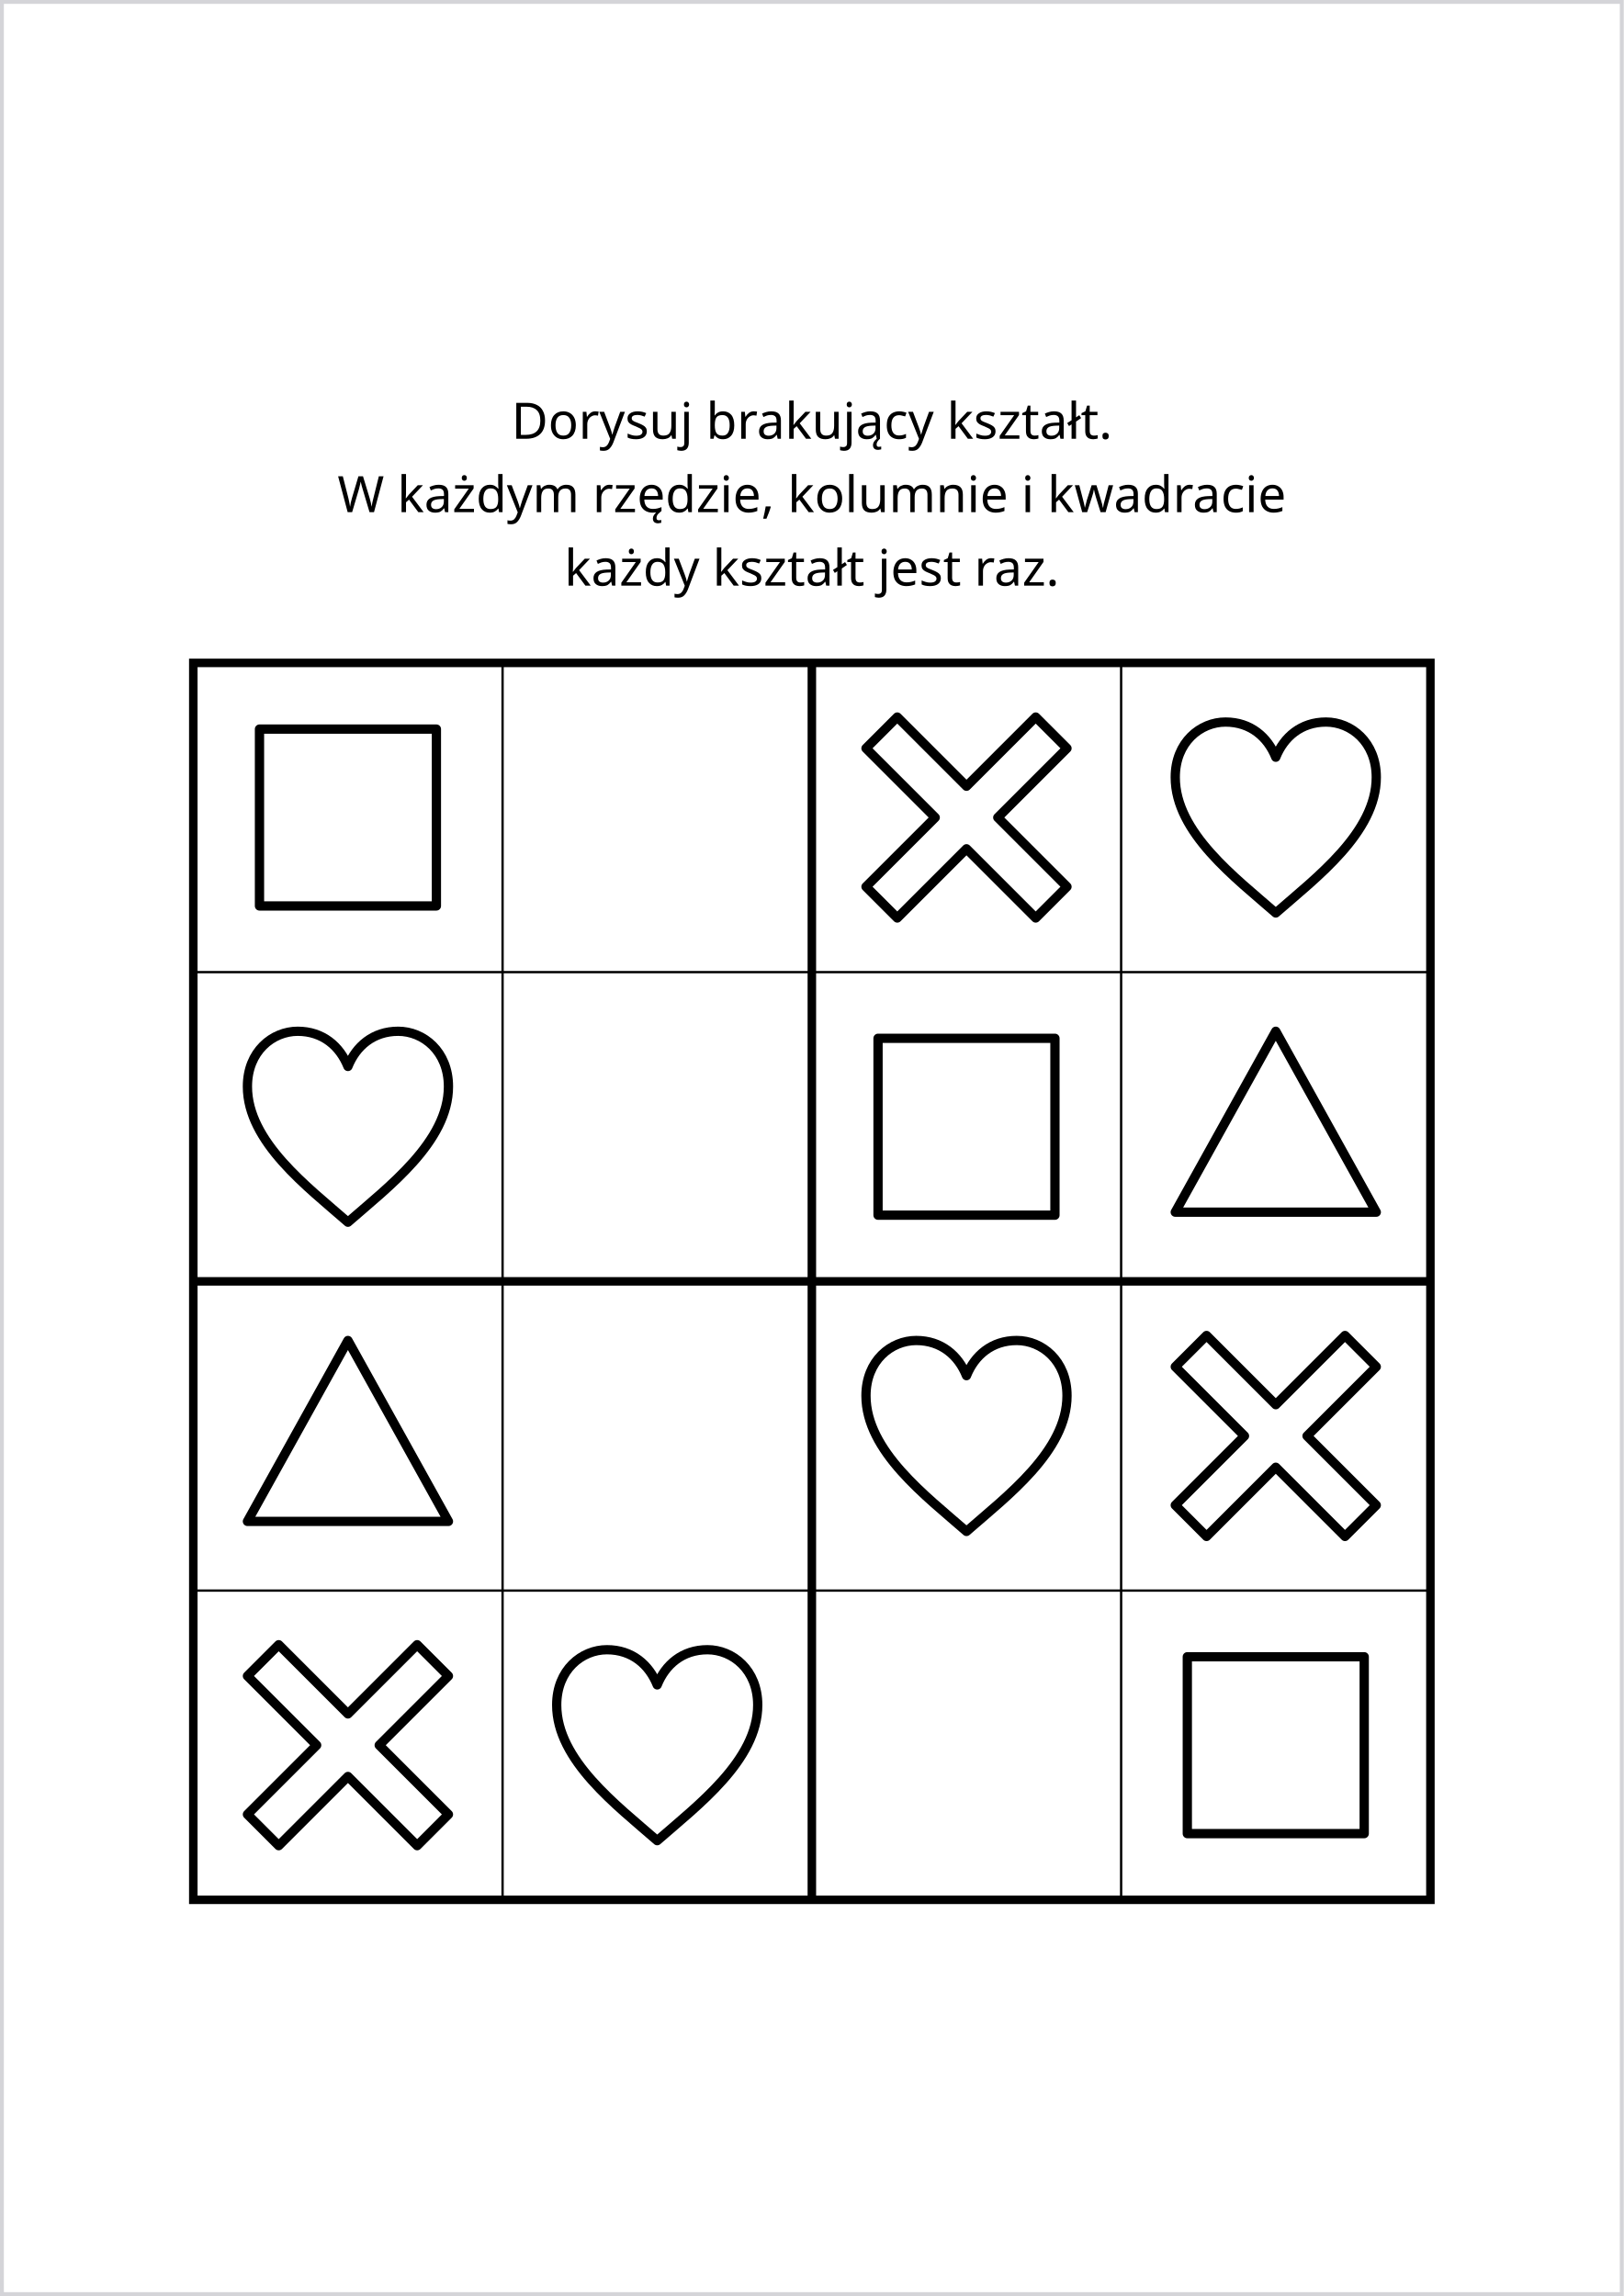
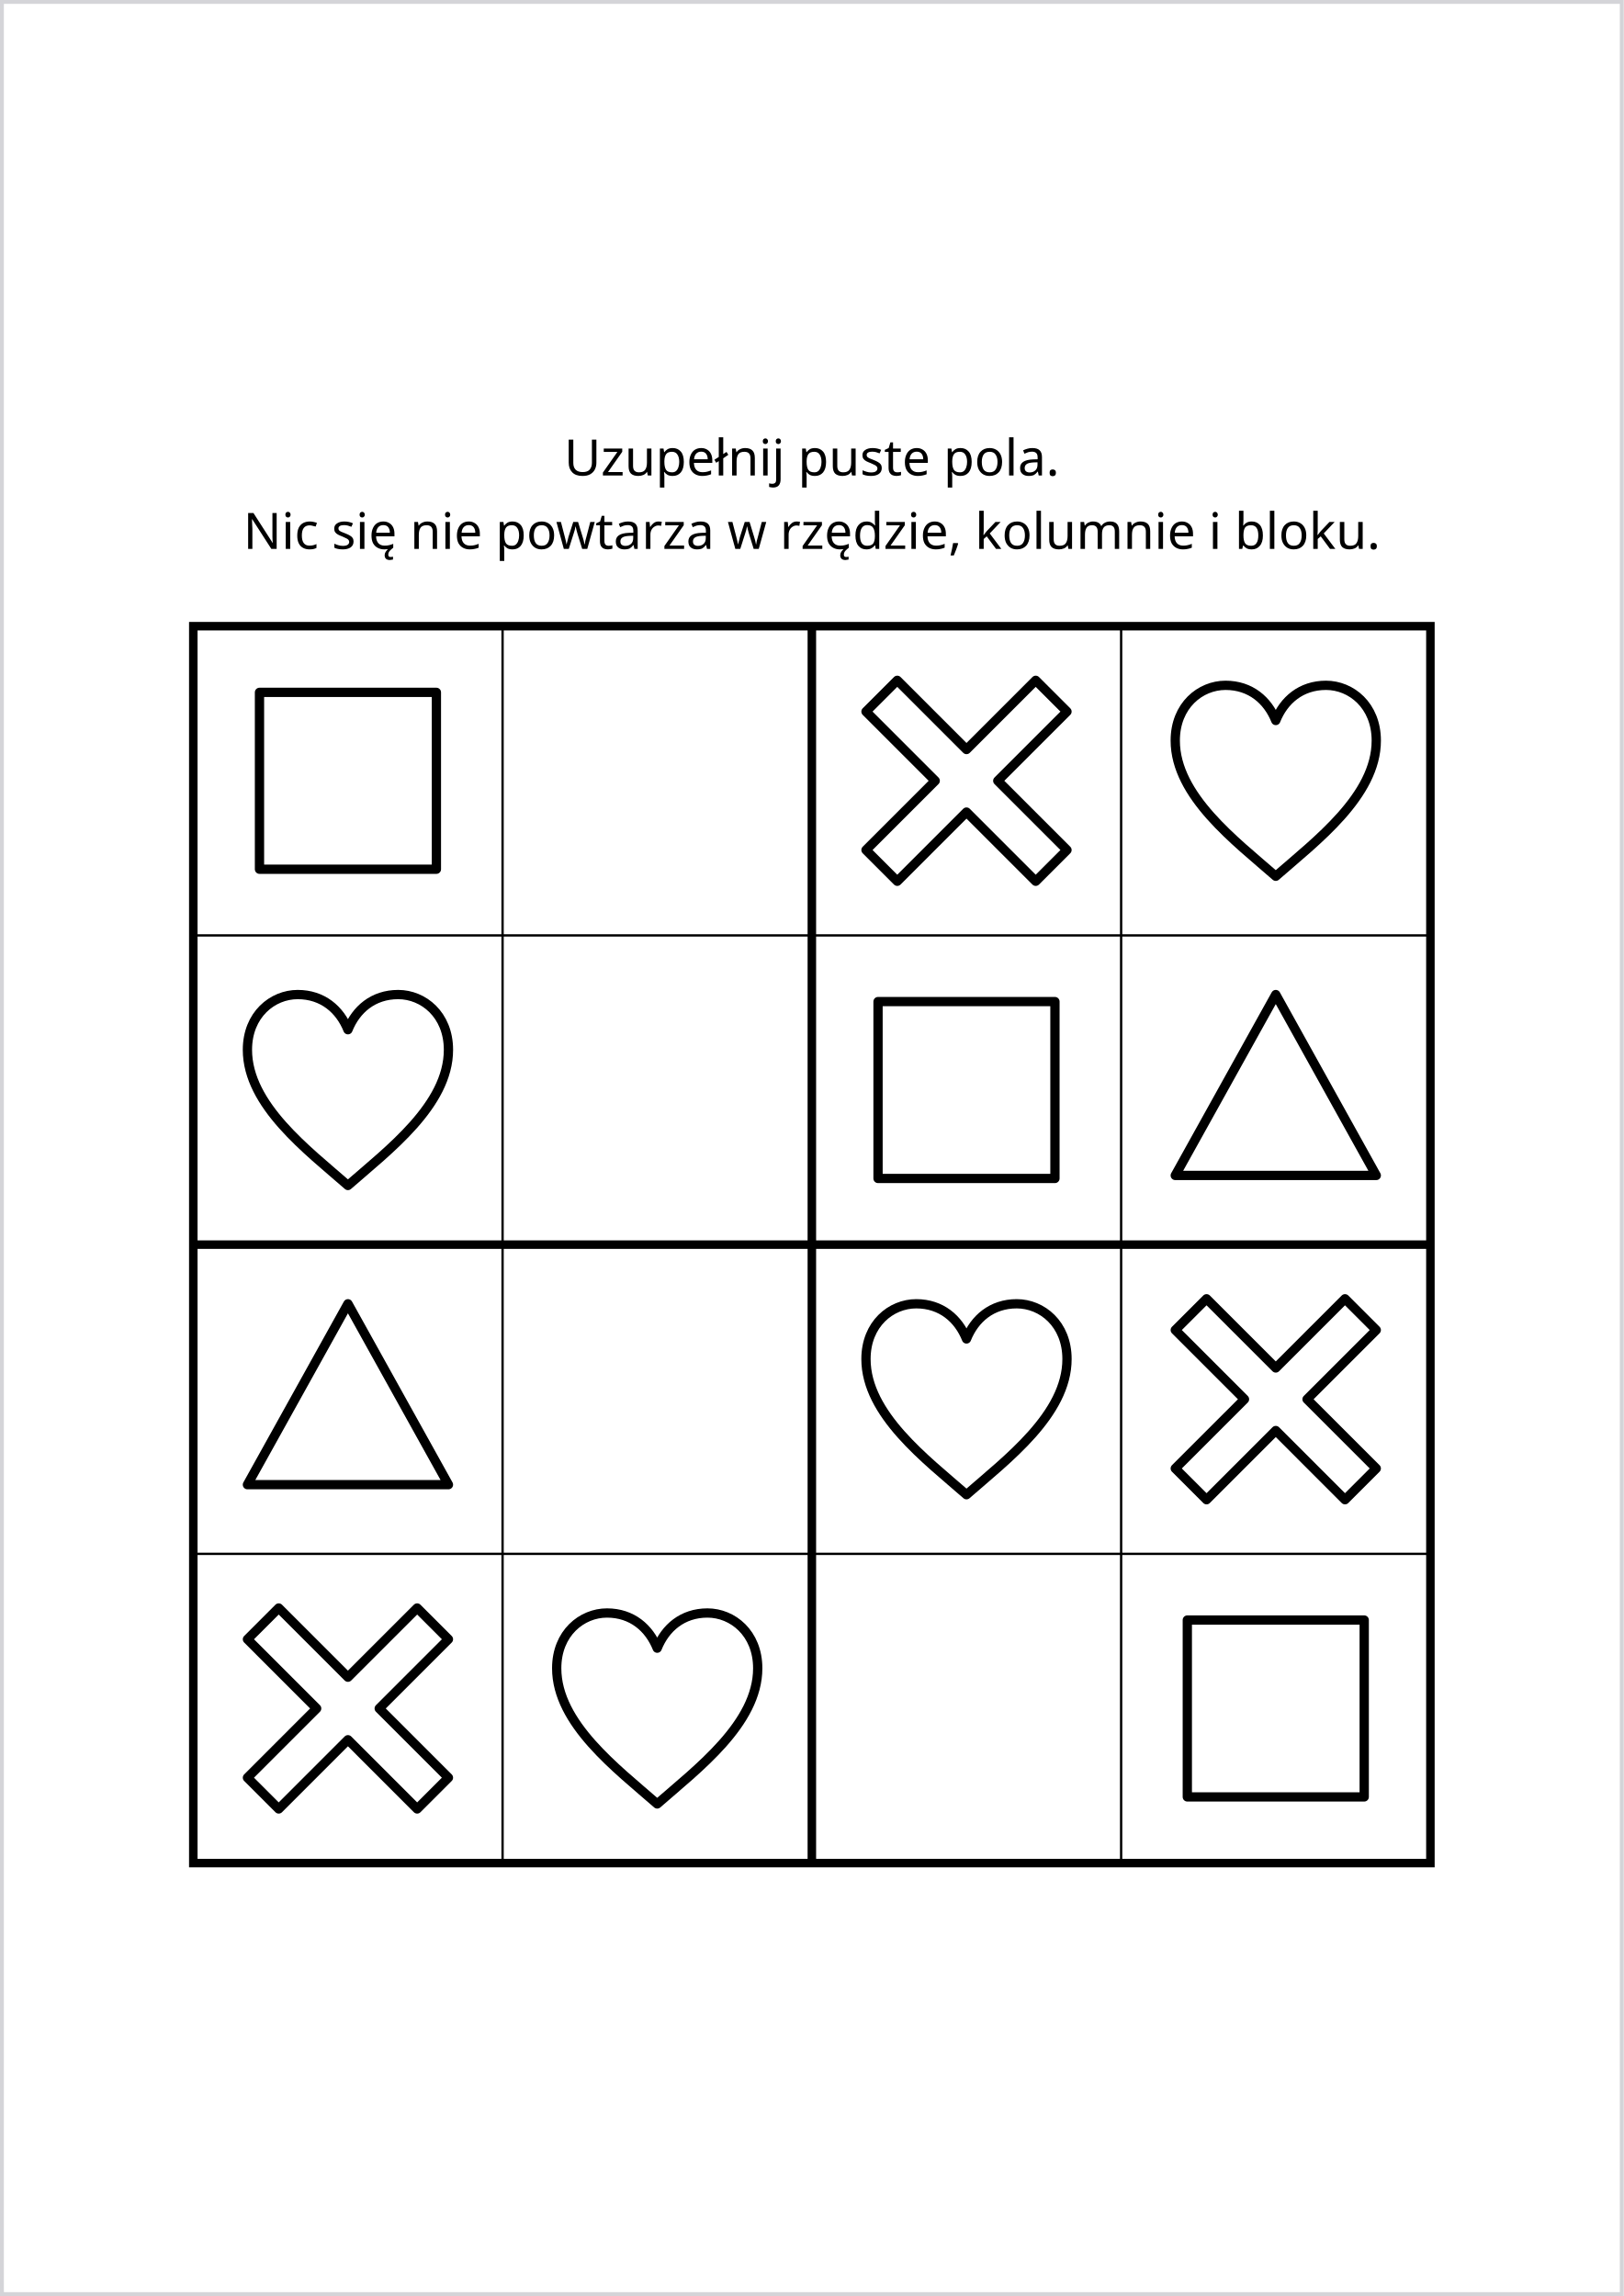
<svg xmlns="http://www.w3.org/2000/svg" viewBox="0 0 210 297" width="210" height="297">
  <rect width="210" height="297" fill="#fff" />
  <rect x="0.25" y="0.25" width="209.5" height="296.5" fill="none" stroke="#d4d4d8" stroke-width="0.5" />
-   <text x="105" y="54.5" fill="#000" font-family="ui-sans-serif, system-ui, sans-serif" font-size="6.5" text-anchor="middle" dominant-baseline="middle">Dorysuj brakujący kształt.</text>
-   <text x="105" y="64" fill="#000" font-family="ui-sans-serif, system-ui, sans-serif" font-size="6.5" text-anchor="middle" dominant-baseline="middle">W każdym rzędzie, kolumnie i kwadracie</text>
-   <text x="105" y="73.5" fill="#000" font-family="ui-sans-serif, system-ui, sans-serif" font-size="6.5" text-anchor="middle" dominant-baseline="middle">każdy kształt jest raz.</text>
+   <text x="105" y="59.25" fill="#000" font-family="ui-sans-serif, system-ui, sans-serif" font-size="6.5" text-anchor="middle" dominant-baseline="middle">Uzupełnij puste pola.</text>
+   <text x="105" y="68.75" fill="#000" font-family="ui-sans-serif, system-ui, sans-serif" font-size="6.5" text-anchor="middle" dominant-baseline="middle">Nic się nie powtarza w rzędzie, kolumnie i bloku.</text>
  <g fill="none" stroke="#000" stroke-width="1.2" stroke-linejoin="round">
-     <path d="M33.56 94.31 L56.44 94.31 L56.44 117.19 L33.56 117.19 Z" />
-     <path d="M137.998 96.797 L129.045 105.75 L137.998 114.703 L133.953 118.748 L125 109.795 L116.047 118.748 L112.002 114.703 L120.955 105.75 L112.002 96.797 L116.047 92.752 L125 101.705 L133.953 92.752 Z" />
-     <path d="M165 118.1 C159.8 113.55 152 107.7 152 100.55 C152 96 155.25 93.4 158.5 93.4 C161.75 93.4 163.96 95.35 165 97.95 C166.04 95.35 168.25 93.4 171.5 93.4 C174.75 93.4 178 96 178 100.55 C178 107.7 170.2 113.55 165 118.1 Z" />
-     <path d="M45 158.1 C39.8 153.55 32 147.7 32 140.55 C32 136 35.25 133.4 38.5 133.4 C41.75 133.4 43.96 135.35 45 137.95 C46.04 135.35 48.25 133.4 51.5 133.4 C54.75 133.4 58 136 58 140.55 C58 147.7 50.2 153.55 45 158.1 Z" />
-     <path d="M113.56 134.31 L136.44 134.31 L136.44 157.19 L113.56 157.19 Z" />
-     <path d="M165 133.4 L178 156.8 L152 156.8 Z" />
-     <path d="M45 173.4 L58 196.8 L32 196.8 Z" />
-     <path d="M125 198.1 C119.8 193.55 112 187.7 112 180.55 C112 176 115.25 173.4 118.5 173.4 C121.75 173.4 123.96 175.35 125 177.95 C126.04 175.35 128.25 173.4 131.5 173.4 C134.75 173.4 138 176 138 180.55 C138 187.7 130.2 193.55 125 198.1 Z" />
-     <path d="M177.998 176.797 L169.045 185.75 L177.998 194.703 L173.953 198.748 L165 189.795 L156.047 198.748 L152.002 194.703 L160.955 185.75 L152.002 176.797 L156.047 172.752 L165 181.705 L173.953 172.752 Z" />
-     <path d="M57.998 216.797 L49.045 225.75 L57.998 234.703 L53.953 238.748 L45 229.795 L36.047 238.748 L32.002 234.703 L40.955 225.75 L32.002 216.797 L36.047 212.752 L45 221.705 L53.953 212.752 Z" />
-     <path d="M85 238.1 C79.8 233.55 72 227.7 72 220.55 C72 216 75.25 213.4 78.5 213.4 C81.75 213.4 83.96 215.35 85 217.95 C86.04 215.35 88.25 213.4 91.5 213.4 C94.75 213.4 98 216 98 220.55 C98 227.7 90.2 233.55 85 238.1 Z" />
-     <path d="M153.56 214.31 L176.44 214.31 L176.44 237.19 L153.56 237.19 Z" />
+     <path d="M33.56 89.56 L56.44 89.56 L56.44 112.44 L33.56 112.44 Z" />
+     <path d="M137.998 92.047 L129.045 101 L137.998 109.953 L133.953 113.998 L125 105.045 L116.047 113.998 L112.002 109.953 L120.955 101 L112.002 92.047 L116.047 88.002 L125 96.955 L133.953 88.002 Z" />
+     <path d="M165 113.35 C159.8 108.8 152 102.95 152 95.8 C152 91.25 155.25 88.65 158.5 88.65 C161.75 88.65 163.96 90.6 165 93.2 C166.04 90.6 168.25 88.65 171.5 88.65 C174.75 88.65 178 91.25 178 95.8 C178 102.95 170.2 108.8 165 113.35 Z" />
+     <path d="M45 153.35 C39.8 148.8 32 142.95 32 135.8 C32 131.25 35.25 128.65 38.5 128.65 C41.75 128.65 43.96 130.6 45 133.2 C46.04 130.6 48.25 128.65 51.5 128.65 C54.75 128.65 58 131.25 58 135.8 C58 142.95 50.2 148.8 45 153.35 Z" />
+     <path d="M113.56 129.56 L136.44 129.56 L136.44 152.44 L113.56 152.44 Z" />
+     <path d="M165 128.65 L178 152.05 L152 152.05 Z" />
+     <path d="M45 168.65 L58 192.05 L32 192.05 Z" />
+     <path d="M125 193.35 C119.8 188.8 112 182.95 112 175.8 C112 171.25 115.25 168.65 118.5 168.65 C121.75 168.65 123.96 170.6 125 173.2 C126.04 170.6 128.25 168.65 131.5 168.65 C134.75 168.65 138 171.25 138 175.8 C138 182.95 130.2 188.8 125 193.35 Z" />
+     <path d="M177.998 172.047 L169.045 181 L177.998 189.953 L173.953 193.998 L165 185.045 L156.047 193.998 L152.002 189.953 L160.955 181 L152.002 172.047 L156.047 168.002 L165 176.955 L173.953 168.002 Z" />
+     <path d="M57.998 212.047 L49.045 221 L57.998 229.953 L53.953 233.998 L45 225.045 L36.047 233.998 L32.002 229.953 L40.955 221 L32.002 212.047 L36.047 208.002 L45 216.955 L53.953 208.002 Z" />
+     <path d="M85 233.35 C79.8 228.8 72 222.95 72 215.8 C72 211.25 75.25 208.65 78.5 208.65 C81.75 208.65 83.96 210.6 85 213.2 C86.04 210.6 88.25 208.65 91.5 208.65 C94.75 208.65 98 211.25 98 215.8 C98 222.95 90.2 228.8 85 233.35 Z" />
+     <path d="M153.56 209.56 L176.44 209.56 L176.44 232.44 L153.56 232.44 Z" />
  </g>
-   <line x1="65" y1="85.75" x2="65" y2="245.75" stroke="#000" stroke-width="0.3" />
-   <line x1="25" y1="125.75" x2="185" y2="125.75" stroke="#000" stroke-width="0.3" />
-   <line x1="145" y1="85.75" x2="145" y2="245.75" stroke="#000" stroke-width="0.3" />
-   <line x1="25" y1="205.75" x2="185" y2="205.75" stroke="#000" stroke-width="0.3" />
-   <line x1="105" y1="85.75" x2="105" y2="245.75" stroke="#000" stroke-width="1.1" />
-   <line x1="25" y1="165.75" x2="185" y2="165.75" stroke="#000" stroke-width="1.1" />
-   <rect x="25" y="85.75" width="160" height="160" fill="none" stroke="#000" stroke-width="1.1" stroke-linejoin="miter" />
+   <line x1="65" y1="81" x2="65" y2="241" stroke="#000" stroke-width="0.3" />
+   <line x1="25" y1="121" x2="185" y2="121" stroke="#000" stroke-width="0.3" />
+   <line x1="145" y1="81" x2="145" y2="241" stroke="#000" stroke-width="0.3" />
+   <line x1="25" y1="201" x2="185" y2="201" stroke="#000" stroke-width="0.3" />
+   <line x1="105" y1="81" x2="105" y2="241" stroke="#000" stroke-width="1.1" />
+   <line x1="25" y1="161" x2="185" y2="161" stroke="#000" stroke-width="1.1" />
+   <rect x="25" y="81" width="160" height="160" fill="none" stroke="#000" stroke-width="1.1" stroke-linejoin="miter" />
</svg>
